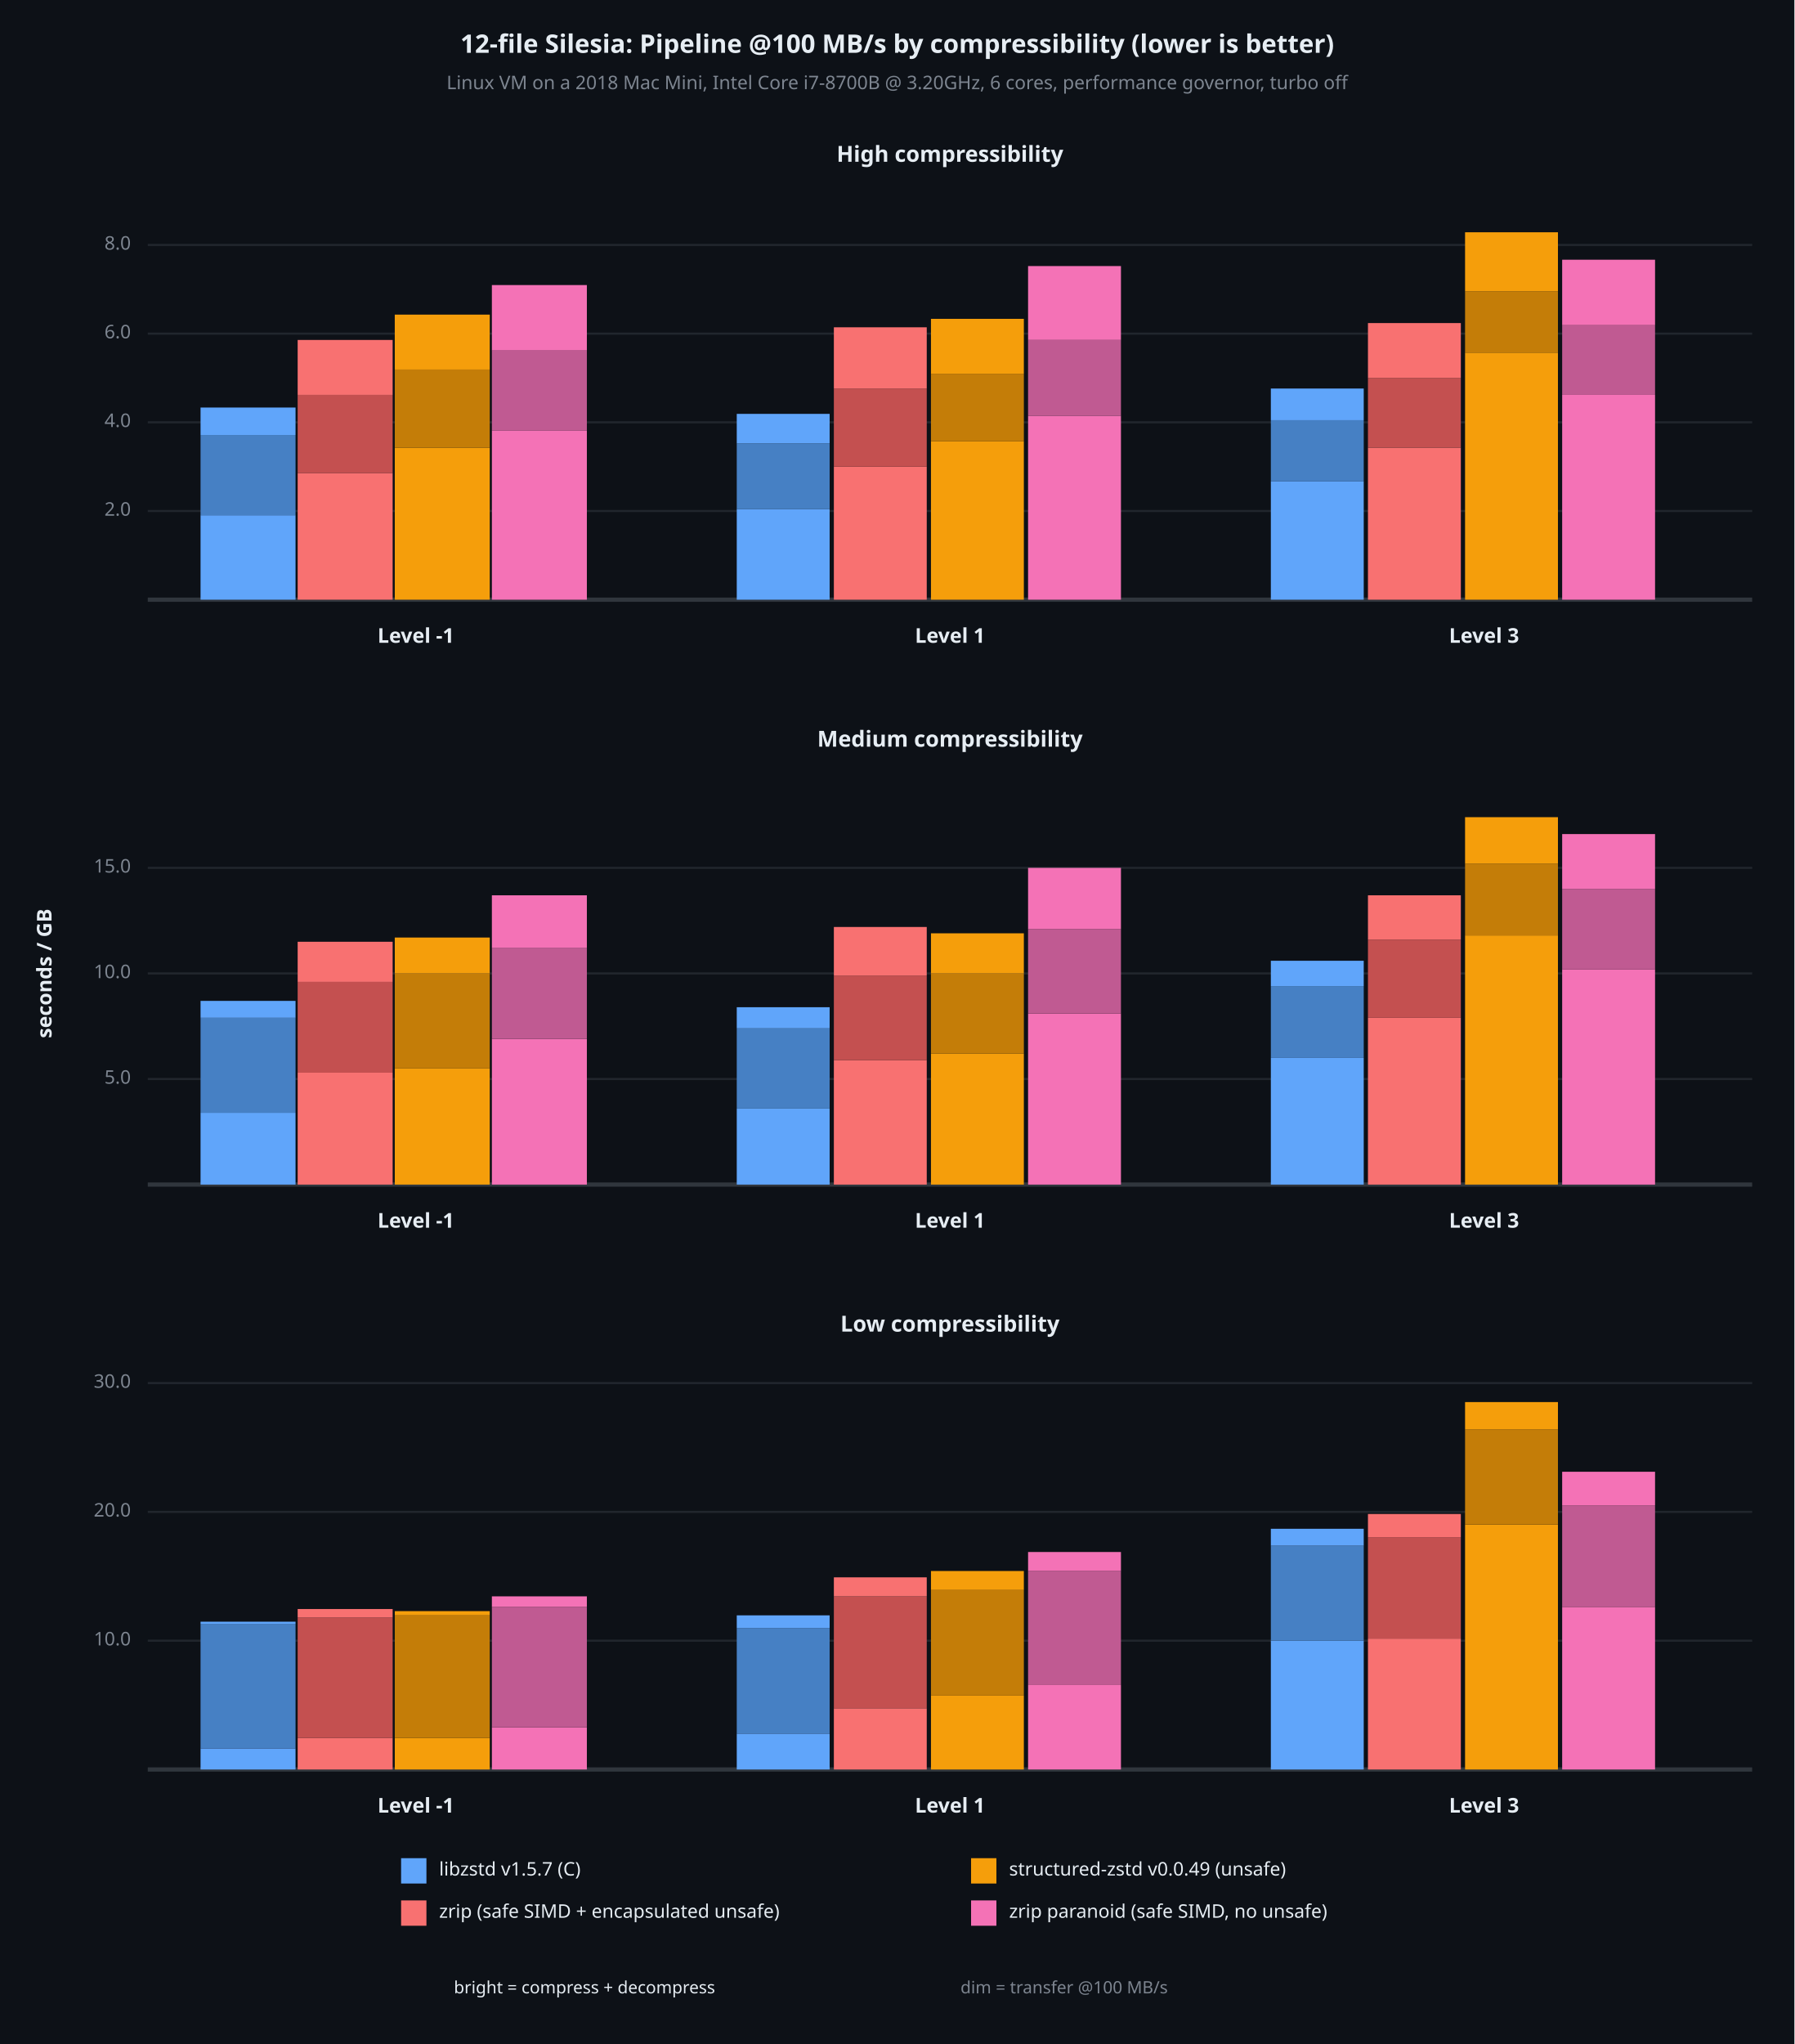
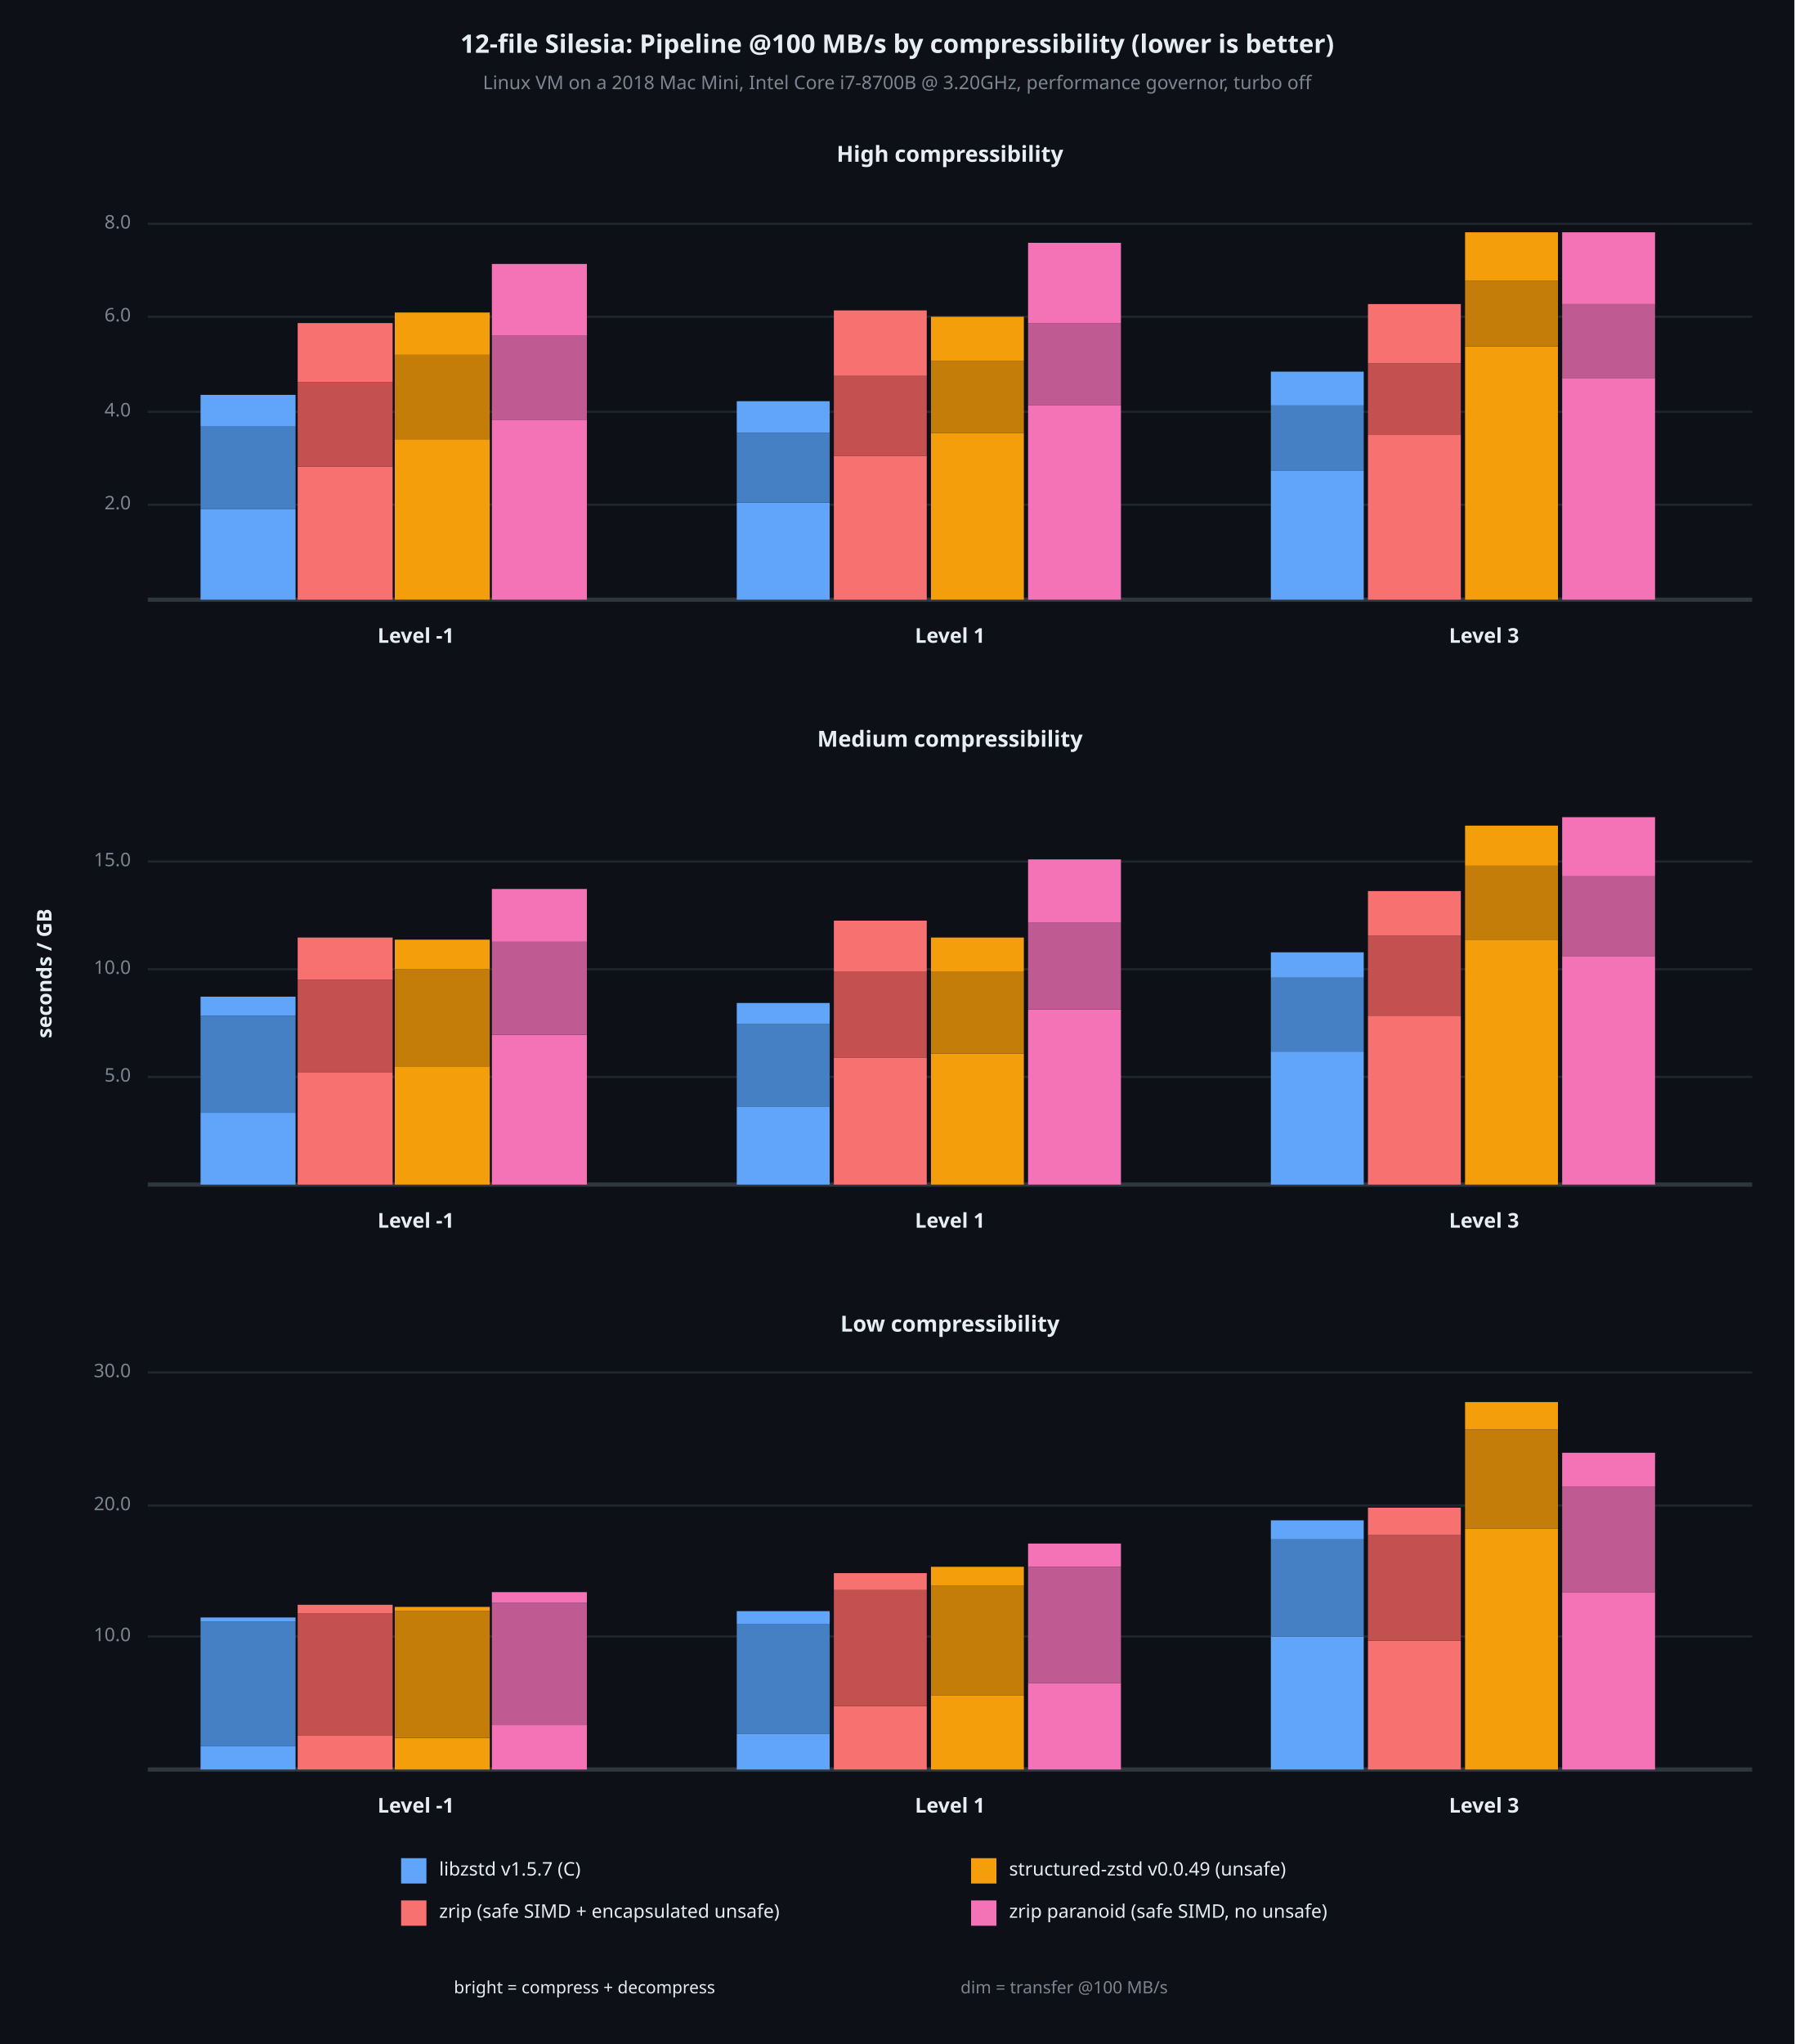
<svg xmlns="http://www.w3.org/2000/svg" viewBox="0 0 850 968" font-family="system-ui, -apple-system, sans-serif">
  <rect x="0" y="0" width="850" height="968" opacity="1" fill="#0D1117" stroke="none" />
  <text x="425" y="22" dy="0.5ex" text-anchor="middle" font-family="sans-serif" font-size="12.097" opacity="1" fill="#E6EDF3" font-weight="bold">
12-file Silesia: Pipeline @100 MB/s by compressibility (lower is better)
</text>
  <text x="425" y="40" dy="0.5ex" text-anchor="middle" font-family="sans-serif" font-size="8.871" opacity="1" fill="#7D8590">
- Linux VM on a 2018 Mac Mini, Intel Core i7-8700B @ 3.20GHz, 6 cores, performance governor, turbo off
+ Linux VM on a 2018 Mac Mini, Intel Core i7-8700B @ 3.20GHz, performance governor, turbo off
</text>
  <text x="22" y="461" dy="0.5ex" text-anchor="middle" font-family="sans-serif" font-size="9.677" opacity="1" fill="#E6EDF3" font-weight="bold" transform="rotate(270, 22, 461)">
seconds / GB
</text>
  <text x="450" y="74" dy="0.5ex" text-anchor="middle" font-family="sans-serif" font-size="10.484" opacity="1" fill="#E6EDF3" font-weight="bold">
High compressibility
</text>
-   <polyline fill="none" opacity="1" stroke="#21262D" stroke-width="1" points="70,242 830,242 " />
-   <text x="62" y="242" dy="0.5ex" text-anchor="end" font-family="sans-serif" font-size="8.871" opacity="1" fill="#7D8590">
+   <polyline fill="none" opacity="1" stroke="#21262D" stroke-width="1" points="70,239 830,239 " />
+   <text x="62" y="239" dy="0.5ex" text-anchor="end" font-family="sans-serif" font-size="8.871" opacity="1" fill="#7D8590">
2.0
</text>
-   <polyline fill="none" opacity="1" stroke="#21262D" stroke-width="1" points="70,200 830,200 " />
-   <text x="62" y="200" dy="0.5ex" text-anchor="end" font-family="sans-serif" font-size="8.871" opacity="1" fill="#7D8590">
+   <polyline fill="none" opacity="1" stroke="#21262D" stroke-width="1" points="70,195 830,195 " />
+   <text x="62" y="195" dy="0.5ex" text-anchor="end" font-family="sans-serif" font-size="8.871" opacity="1" fill="#7D8590">
4.0
</text>
-   <polyline fill="none" opacity="1" stroke="#21262D" stroke-width="1" points="70,158 830,158 " />
-   <text x="62" y="158" dy="0.5ex" text-anchor="end" font-family="sans-serif" font-size="8.871" opacity="1" fill="#7D8590">
+   <polyline fill="none" opacity="1" stroke="#21262D" stroke-width="1" points="70,150 830,150 " />
+   <text x="62" y="150" dy="0.5ex" text-anchor="end" font-family="sans-serif" font-size="8.871" opacity="1" fill="#7D8590">
6.0
</text>
-   <polyline fill="none" opacity="1" stroke="#21262D" stroke-width="1" points="70,116 830,116 " />
-   <text x="62" y="116" dy="0.5ex" text-anchor="end" font-family="sans-serif" font-size="8.871" opacity="1" fill="#7D8590">
+   <polyline fill="none" opacity="1" stroke="#21262D" stroke-width="1" points="70,106 830,106 " />
+   <text x="62" y="106" dy="0.5ex" text-anchor="end" font-family="sans-serif" font-size="8.871" opacity="1" fill="#7D8590">
8.0
</text>
  <polyline fill="none" opacity="1" stroke="#30363D" stroke-width="2" points="70,284 830,284 " />
-   <rect x="95" y="244" width="45" height="40" opacity="1" fill="#60A5FA" stroke="none" />
-   <rect x="95" y="206" width="45" height="38" opacity="1" fill="#4680C4" stroke="none" />
-   <rect x="95" y="193" width="45" height="13" opacity="1" fill="#60A5FA" stroke="none" />
-   <rect x="141" y="224" width="45" height="60" opacity="1" fill="#F87171" stroke="none" />
-   <rect x="141" y="187" width="45" height="37" opacity="1" fill="#C45050" stroke="none" />
-   <rect x="141" y="161" width="45" height="26" opacity="1" fill="#F87171" stroke="none" />
-   <rect x="187" y="212" width="45" height="72" opacity="1" fill="#F59E0B" stroke="none" />
-   <rect x="187" y="175" width="45" height="37" opacity="1" fill="#C47D08" stroke="none" />
-   <rect x="187" y="149" width="45" height="26" opacity="1" fill="#F59E0B" stroke="none" />
-   <rect x="233" y="204" width="45" height="80" opacity="1" fill="#F472B6" stroke="none" />
-   <rect x="233" y="166" width="45" height="38" opacity="1" fill="#C05A92" stroke="none" />
-   <rect x="233" y="135" width="45" height="31" opacity="1" fill="#F472B6" stroke="none" />
+   <rect x="95" y="241" width="45" height="43" opacity="1" fill="#60A5FA" stroke="none" />
+   <rect x="95" y="202" width="45" height="39" opacity="1" fill="#4680C4" stroke="none" />
+   <rect x="95" y="187" width="45" height="15" opacity="1" fill="#60A5FA" stroke="none" />
+   <rect x="141" y="221" width="45" height="63" opacity="1" fill="#F87171" stroke="none" />
+   <rect x="141" y="181" width="45" height="40" opacity="1" fill="#C45050" stroke="none" />
+   <rect x="141" y="153" width="45" height="28" opacity="1" fill="#F87171" stroke="none" />
+   <rect x="187" y="208" width="45" height="76" opacity="1" fill="#F59E0B" stroke="none" />
+   <rect x="187" y="168" width="45" height="40" opacity="1" fill="#C47D08" stroke="none" />
+   <rect x="187" y="148" width="45" height="20" opacity="1" fill="#F59E0B" stroke="none" />
+   <rect x="233" y="199" width="45" height="85" opacity="1" fill="#F472B6" stroke="none" />
+   <rect x="233" y="159" width="45" height="40" opacity="1" fill="#C05A92" stroke="none" />
+   <rect x="233" y="125" width="45" height="34" opacity="1" fill="#F472B6" stroke="none" />
  <text x="197" y="302" dy="0.5ex" text-anchor="middle" font-family="sans-serif" font-size="9.677" opacity="1" fill="#E6EDF3" font-weight="bold">
Level -1
</text>
-   <rect x="349" y="241" width="44" height="43" opacity="1" fill="#60A5FA" stroke="none" />
-   <rect x="349" y="210" width="44" height="31" opacity="1" fill="#4680C4" stroke="none" />
-   <rect x="349" y="196" width="44" height="14" opacity="1" fill="#60A5FA" stroke="none" />
-   <rect x="395" y="221" width="44" height="63" opacity="1" fill="#F87171" stroke="none" />
-   <rect x="395" y="184" width="44" height="37" opacity="1" fill="#C45050" stroke="none" />
-   <rect x="395" y="155" width="44" height="29" opacity="1" fill="#F87171" stroke="none" />
-   <rect x="441" y="209" width="44" height="75" opacity="1" fill="#F59E0B" stroke="none" />
-   <rect x="441" y="177" width="44" height="32" opacity="1" fill="#C47D08" stroke="none" />
-   <rect x="441" y="151" width="44" height="26" opacity="1" fill="#F59E0B" stroke="none" />
-   <rect x="487" y="197" width="44" height="87" opacity="1" fill="#F472B6" stroke="none" />
-   <rect x="487" y="161" width="44" height="36" opacity="1" fill="#C05A92" stroke="none" />
-   <rect x="487" y="126" width="44" height="35" opacity="1" fill="#F472B6" stroke="none" />
+   <rect x="349" y="238" width="44" height="46" opacity="1" fill="#60A5FA" stroke="none" />
+   <rect x="349" y="205" width="44" height="33" opacity="1" fill="#4680C4" stroke="none" />
+   <rect x="349" y="190" width="44" height="15" opacity="1" fill="#60A5FA" stroke="none" />
+   <rect x="395" y="216" width="44" height="68" opacity="1" fill="#F87171" stroke="none" />
+   <rect x="395" y="178" width="44" height="38" opacity="1" fill="#C45050" stroke="none" />
+   <rect x="395" y="147" width="44" height="31" opacity="1" fill="#F87171" stroke="none" />
+   <rect x="441" y="205" width="44" height="79" opacity="1" fill="#F59E0B" stroke="none" />
+   <rect x="441" y="171" width="44" height="34" opacity="1" fill="#C47D08" stroke="none" />
+   <rect x="441" y="150" width="44" height="21" opacity="1" fill="#F59E0B" stroke="none" />
+   <rect x="487" y="192" width="44" height="92" opacity="1" fill="#F472B6" stroke="none" />
+   <rect x="487" y="153" width="44" height="39" opacity="1" fill="#C05A92" stroke="none" />
+   <rect x="487" y="115" width="44" height="38" opacity="1" fill="#F472B6" stroke="none" />
  <text x="450" y="302" dy="0.5ex" text-anchor="middle" font-family="sans-serif" font-size="9.677" opacity="1" fill="#E6EDF3" font-weight="bold">
Level 1
</text>
-   <rect x="602" y="228" width="44" height="56" opacity="1" fill="#60A5FA" stroke="none" />
-   <rect x="602" y="199" width="44" height="29" opacity="1" fill="#4680C4" stroke="none" />
-   <rect x="602" y="184" width="44" height="15" opacity="1" fill="#60A5FA" stroke="none" />
-   <rect x="648" y="212" width="44" height="72" opacity="1" fill="#F87171" stroke="none" />
-   <rect x="648" y="179" width="44" height="33" opacity="1" fill="#C45050" stroke="none" />
-   <rect x="648" y="153" width="44" height="26" opacity="1" fill="#F87171" stroke="none" />
-   <rect x="694" y="167" width="44" height="117" opacity="1" fill="#F59E0B" stroke="none" />
-   <rect x="694" y="138" width="44" height="29" opacity="1" fill="#C47D08" stroke="none" />
-   <rect x="694" y="110" width="44" height="28" opacity="1" fill="#F59E0B" stroke="none" />
-   <rect x="740" y="187" width="44" height="97" opacity="1" fill="#F472B6" stroke="none" />
-   <rect x="740" y="154" width="44" height="33" opacity="1" fill="#C05A92" stroke="none" />
-   <rect x="740" y="123" width="44" height="31" opacity="1" fill="#F472B6" stroke="none" />
+   <rect x="602" y="223" width="44" height="61" opacity="1" fill="#60A5FA" stroke="none" />
+   <rect x="602" y="192" width="44" height="31" opacity="1" fill="#4680C4" stroke="none" />
+   <rect x="602" y="176" width="44" height="16" opacity="1" fill="#60A5FA" stroke="none" />
+   <rect x="648" y="206" width="44" height="78" opacity="1" fill="#F87171" stroke="none" />
+   <rect x="648" y="172" width="44" height="34" opacity="1" fill="#C45050" stroke="none" />
+   <rect x="648" y="144" width="44" height="28" opacity="1" fill="#F87171" stroke="none" />
+   <rect x="694" y="164" width="44" height="120" opacity="1" fill="#F59E0B" stroke="none" />
+   <rect x="694" y="133" width="44" height="31" opacity="1" fill="#C47D08" stroke="none" />
+   <rect x="694" y="110" width="44" height="23" opacity="1" fill="#F59E0B" stroke="none" />
+   <rect x="740" y="179" width="44" height="105" opacity="1" fill="#F472B6" stroke="none" />
+   <rect x="740" y="144" width="44" height="35" opacity="1" fill="#C05A92" stroke="none" />
+   <rect x="740" y="110" width="44" height="34" opacity="1" fill="#F472B6" stroke="none" />
  <text x="703" y="302" dy="0.5ex" text-anchor="middle" font-family="sans-serif" font-size="9.677" opacity="1" fill="#E6EDF3" font-weight="bold">
Level 3
</text>
  <text x="450" y="351" dy="0.5ex" text-anchor="middle" font-family="sans-serif" font-size="10.484" opacity="1" fill="#E6EDF3" font-weight="bold">
Medium compressibility
</text>
-   <polyline fill="none" opacity="1" stroke="#21262D" stroke-width="1" points="70,511 830,511 " />
-   <text x="62" y="511" dy="0.5ex" text-anchor="end" font-family="sans-serif" font-size="8.871" opacity="1" fill="#7D8590">
+   <polyline fill="none" opacity="1" stroke="#21262D" stroke-width="1" points="70,510 830,510 " />
+   <text x="62" y="510" dy="0.5ex" text-anchor="end" font-family="sans-serif" font-size="8.871" opacity="1" fill="#7D8590">
5.0
</text>
-   <polyline fill="none" opacity="1" stroke="#21262D" stroke-width="1" points="70,461 830,461 " />
-   <text x="62" y="461" dy="0.5ex" text-anchor="end" font-family="sans-serif" font-size="8.871" opacity="1" fill="#7D8590">
+   <polyline fill="none" opacity="1" stroke="#21262D" stroke-width="1" points="70,459 830,459 " />
+   <text x="62" y="459" dy="0.5ex" text-anchor="end" font-family="sans-serif" font-size="8.871" opacity="1" fill="#7D8590">
10.0
</text>
-   <polyline fill="none" opacity="1" stroke="#21262D" stroke-width="1" points="70,411 830,411 " />
-   <text x="62" y="411" dy="0.5ex" text-anchor="end" font-family="sans-serif" font-size="8.871" opacity="1" fill="#7D8590">
+   <polyline fill="none" opacity="1" stroke="#21262D" stroke-width="1" points="70,408 830,408 " />
+   <text x="62" y="408" dy="0.5ex" text-anchor="end" font-family="sans-serif" font-size="8.871" opacity="1" fill="#7D8590">
15.0
</text>
  <polyline fill="none" opacity="1" stroke="#30363D" stroke-width="2" points="70,561 830,561 " />
  <rect x="95" y="527" width="45" height="34" opacity="1" fill="#60A5FA" stroke="none" />
-   <rect x="95" y="482" width="45" height="45" opacity="1" fill="#4680C4" stroke="none" />
-   <rect x="95" y="474" width="45" height="8" opacity="1" fill="#60A5FA" stroke="none" />
+   <rect x="95" y="481" width="45" height="46" opacity="1" fill="#4680C4" stroke="none" />
+   <rect x="95" y="472" width="45" height="9" opacity="1" fill="#60A5FA" stroke="none" />
  <rect x="141" y="508" width="45" height="53" opacity="1" fill="#F87171" stroke="none" />
-   <rect x="141" y="465" width="45" height="43" opacity="1" fill="#C45050" stroke="none" />
-   <rect x="141" y="446" width="45" height="19" opacity="1" fill="#F87171" stroke="none" />
-   <rect x="187" y="506" width="45" height="55" opacity="1" fill="#F59E0B" stroke="none" />
-   <rect x="187" y="461" width="45" height="45" opacity="1" fill="#C47D08" stroke="none" />
-   <rect x="187" y="444" width="45" height="17" opacity="1" fill="#F59E0B" stroke="none" />
-   <rect x="233" y="492" width="45" height="69" opacity="1" fill="#F472B6" stroke="none" />
-   <rect x="233" y="449" width="45" height="43" opacity="1" fill="#C05A92" stroke="none" />
-   <rect x="233" y="424" width="45" height="25" opacity="1" fill="#F472B6" stroke="none" />
+   <rect x="141" y="464" width="45" height="44" opacity="1" fill="#C45050" stroke="none" />
+   <rect x="141" y="444" width="45" height="20" opacity="1" fill="#F87171" stroke="none" />
+   <rect x="187" y="505" width="45" height="56" opacity="1" fill="#F59E0B" stroke="none" />
+   <rect x="187" y="459" width="45" height="46" opacity="1" fill="#C47D08" stroke="none" />
+   <rect x="187" y="445" width="45" height="14" opacity="1" fill="#F59E0B" stroke="none" />
+   <rect x="233" y="490" width="45" height="71" opacity="1" fill="#F472B6" stroke="none" />
+   <rect x="233" y="446" width="45" height="44" opacity="1" fill="#C05A92" stroke="none" />
+   <rect x="233" y="421" width="45" height="25" opacity="1" fill="#F472B6" stroke="none" />
  <text x="197" y="579" dy="0.5ex" text-anchor="middle" font-family="sans-serif" font-size="9.677" opacity="1" fill="#E6EDF3" font-weight="bold">
Level -1
</text>
-   <rect x="349" y="525" width="44" height="36" opacity="1" fill="#60A5FA" stroke="none" />
-   <rect x="349" y="487" width="44" height="38" opacity="1" fill="#4680C4" stroke="none" />
-   <rect x="349" y="477" width="44" height="10" opacity="1" fill="#60A5FA" stroke="none" />
-   <rect x="395" y="502" width="44" height="59" opacity="1" fill="#F87171" stroke="none" />
-   <rect x="395" y="462" width="44" height="40" opacity="1" fill="#C45050" stroke="none" />
-   <rect x="395" y="439" width="44" height="23" opacity="1" fill="#F87171" stroke="none" />
+   <rect x="349" y="524" width="44" height="37" opacity="1" fill="#60A5FA" stroke="none" />
+   <rect x="349" y="485" width="44" height="39" opacity="1" fill="#4680C4" stroke="none" />
+   <rect x="349" y="475" width="44" height="10" opacity="1" fill="#60A5FA" stroke="none" />
+   <rect x="395" y="501" width="44" height="60" opacity="1" fill="#F87171" stroke="none" />
+   <rect x="395" y="460" width="44" height="41" opacity="1" fill="#C45050" stroke="none" />
+   <rect x="395" y="436" width="44" height="24" opacity="1" fill="#F87171" stroke="none" />
  <rect x="441" y="499" width="44" height="62" opacity="1" fill="#F59E0B" stroke="none" />
-   <rect x="441" y="461" width="44" height="38" opacity="1" fill="#C47D08" stroke="none" />
-   <rect x="441" y="442" width="44" height="19" opacity="1" fill="#F59E0B" stroke="none" />
-   <rect x="487" y="480" width="44" height="81" opacity="1" fill="#F472B6" stroke="none" />
-   <rect x="487" y="440" width="44" height="40" opacity="1" fill="#C05A92" stroke="none" />
-   <rect x="487" y="411" width="44" height="29" opacity="1" fill="#F472B6" stroke="none" />
+   <rect x="441" y="460" width="44" height="39" opacity="1" fill="#C47D08" stroke="none" />
+   <rect x="441" y="444" width="44" height="16" opacity="1" fill="#F59E0B" stroke="none" />
+   <rect x="487" y="478" width="44" height="83" opacity="1" fill="#F472B6" stroke="none" />
+   <rect x="487" y="437" width="44" height="41" opacity="1" fill="#C05A92" stroke="none" />
+   <rect x="487" y="407" width="44" height="30" opacity="1" fill="#F472B6" stroke="none" />
  <text x="450" y="579" dy="0.5ex" text-anchor="middle" font-family="sans-serif" font-size="9.677" opacity="1" fill="#E6EDF3" font-weight="bold">
Level 1
</text>
-   <rect x="602" y="501" width="44" height="60" opacity="1" fill="#60A5FA" stroke="none" />
-   <rect x="602" y="467" width="44" height="34" opacity="1" fill="#4680C4" stroke="none" />
-   <rect x="602" y="455" width="44" height="12" opacity="1" fill="#60A5FA" stroke="none" />
-   <rect x="648" y="482" width="44" height="79" opacity="1" fill="#F87171" stroke="none" />
-   <rect x="648" y="445" width="44" height="37" opacity="1" fill="#C45050" stroke="none" />
-   <rect x="648" y="424" width="44" height="21" opacity="1" fill="#F87171" stroke="none" />
-   <rect x="694" y="443" width="44" height="118" opacity="1" fill="#F59E0B" stroke="none" />
-   <rect x="694" y="409" width="44" height="34" opacity="1" fill="#C47D08" stroke="none" />
-   <rect x="694" y="387" width="44" height="22" opacity="1" fill="#F59E0B" stroke="none" />
-   <rect x="740" y="459" width="44" height="102" opacity="1" fill="#F472B6" stroke="none" />
-   <rect x="740" y="421" width="44" height="38" opacity="1" fill="#C05A92" stroke="none" />
-   <rect x="740" y="395" width="44" height="26" opacity="1" fill="#F472B6" stroke="none" />
+   <rect x="602" y="498" width="44" height="63" opacity="1" fill="#60A5FA" stroke="none" />
+   <rect x="602" y="463" width="44" height="35" opacity="1" fill="#4680C4" stroke="none" />
+   <rect x="602" y="451" width="44" height="12" opacity="1" fill="#60A5FA" stroke="none" />
+   <rect x="648" y="481" width="44" height="80" opacity="1" fill="#F87171" stroke="none" />
+   <rect x="648" y="443" width="44" height="38" opacity="1" fill="#C45050" stroke="none" />
+   <rect x="648" y="422" width="44" height="21" opacity="1" fill="#F87171" stroke="none" />
+   <rect x="694" y="445" width="44" height="116" opacity="1" fill="#F59E0B" stroke="none" />
+   <rect x="694" y="410" width="44" height="35" opacity="1" fill="#C47D08" stroke="none" />
+   <rect x="694" y="391" width="44" height="19" opacity="1" fill="#F59E0B" stroke="none" />
+   <rect x="740" y="453" width="44" height="108" opacity="1" fill="#F472B6" stroke="none" />
+   <rect x="740" y="415" width="44" height="38" opacity="1" fill="#C05A92" stroke="none" />
+   <rect x="740" y="387" width="44" height="28" opacity="1" fill="#F472B6" stroke="none" />
  <text x="703" y="579" dy="0.5ex" text-anchor="middle" font-family="sans-serif" font-size="9.677" opacity="1" fill="#E6EDF3" font-weight="bold">
Level 3
</text>
  <text x="450" y="628" dy="0.5ex" text-anchor="middle" font-family="sans-serif" font-size="10.484" opacity="1" fill="#E6EDF3" font-weight="bold">
Low compressibility
</text>
-   <polyline fill="none" opacity="1" stroke="#21262D" stroke-width="1" points="70,777 830,777 " />
-   <text x="62" y="777" dy="0.5ex" text-anchor="end" font-family="sans-serif" font-size="8.871" opacity="1" fill="#7D8590">
+   <polyline fill="none" opacity="1" stroke="#21262D" stroke-width="1" points="70,775 830,775 " />
+   <text x="62" y="775" dy="0.5ex" text-anchor="end" font-family="sans-serif" font-size="8.871" opacity="1" fill="#7D8590">
10.0
</text>
-   <polyline fill="none" opacity="1" stroke="#21262D" stroke-width="1" points="70,716 830,716 " />
-   <text x="62" y="716" dy="0.5ex" text-anchor="end" font-family="sans-serif" font-size="8.871" opacity="1" fill="#7D8590">
+   <polyline fill="none" opacity="1" stroke="#21262D" stroke-width="1" points="70,713 830,713 " />
+   <text x="62" y="713" dy="0.5ex" text-anchor="end" font-family="sans-serif" font-size="8.871" opacity="1" fill="#7D8590">
20.0
</text>
-   <polyline fill="none" opacity="1" stroke="#21262D" stroke-width="1" points="70,655 830,655 " />
-   <text x="62" y="655" dy="0.5ex" text-anchor="end" font-family="sans-serif" font-size="8.871" opacity="1" fill="#7D8590">
+   <polyline fill="none" opacity="1" stroke="#21262D" stroke-width="1" points="70,650 830,650 " />
+   <text x="62" y="650" dy="0.5ex" text-anchor="end" font-family="sans-serif" font-size="8.871" opacity="1" fill="#7D8590">
30.0
</text>
  <polyline fill="none" opacity="1" stroke="#30363D" stroke-width="2" points="70,838 830,838 " />
-   <rect x="95" y="828" width="45" height="10" opacity="1" fill="#60A5FA" stroke="none" />
-   <rect x="95" y="769" width="45" height="59" opacity="1" fill="#4680C4" stroke="none" />
-   <rect x="95" y="768" width="45" height="1" opacity="1" fill="#60A5FA" stroke="none" />
-   <rect x="141" y="823" width="45" height="15" opacity="1" fill="#F87171" stroke="none" />
-   <rect x="141" y="766" width="45" height="57" opacity="1" fill="#C45050" stroke="none" />
-   <rect x="141" y="762" width="45" height="4" opacity="1" fill="#F87171" stroke="none" />
+   <rect x="95" y="827" width="45" height="11" opacity="1" fill="#60A5FA" stroke="none" />
+   <rect x="95" y="768" width="45" height="59" opacity="1" fill="#4680C4" stroke="none" />
+   <rect x="95" y="766" width="45" height="2" opacity="1" fill="#60A5FA" stroke="none" />
+   <rect x="141" y="822" width="45" height="16" opacity="1" fill="#F87171" stroke="none" />
+   <rect x="141" y="764" width="45" height="58" opacity="1" fill="#C45050" stroke="none" />
+   <rect x="141" y="760" width="45" height="4" opacity="1" fill="#F87171" stroke="none" />
  <rect x="187" y="823" width="45" height="15" opacity="1" fill="#F59E0B" stroke="none" />
-   <rect x="187" y="765" width="45" height="58" opacity="1" fill="#C47D08" stroke="none" />
-   <rect x="187" y="763" width="45" height="2" opacity="1" fill="#F59E0B" stroke="none" />
-   <rect x="233" y="818" width="45" height="20" opacity="1" fill="#F472B6" stroke="none" />
-   <rect x="233" y="761" width="45" height="57" opacity="1" fill="#C05A92" stroke="none" />
-   <rect x="233" y="756" width="45" height="5" opacity="1" fill="#F472B6" stroke="none" />
+   <rect x="187" y="763" width="45" height="60" opacity="1" fill="#C47D08" stroke="none" />
+   <rect x="187" y="761" width="45" height="2" opacity="1" fill="#F59E0B" stroke="none" />
+   <rect x="233" y="817" width="45" height="21" opacity="1" fill="#F472B6" stroke="none" />
+   <rect x="233" y="759" width="45" height="58" opacity="1" fill="#C05A92" stroke="none" />
+   <rect x="233" y="754" width="45" height="5" opacity="1" fill="#F472B6" stroke="none" />
  <text x="197" y="856" dy="0.5ex" text-anchor="middle" font-family="sans-serif" font-size="9.677" opacity="1" fill="#E6EDF3" font-weight="bold">
Level -1
</text>
  <rect x="349" y="821" width="44" height="17" opacity="1" fill="#60A5FA" stroke="none" />
-   <rect x="349" y="771" width="44" height="50" opacity="1" fill="#4680C4" stroke="none" />
-   <rect x="349" y="765" width="44" height="6" opacity="1" fill="#60A5FA" stroke="none" />
-   <rect x="395" y="809" width="44" height="29" opacity="1" fill="#F87171" stroke="none" />
-   <rect x="395" y="756" width="44" height="53" opacity="1" fill="#C45050" stroke="none" />
-   <rect x="395" y="747" width="44" height="9" opacity="1" fill="#F87171" stroke="none" />
+   <rect x="349" y="769" width="44" height="52" opacity="1" fill="#4680C4" stroke="none" />
+   <rect x="349" y="763" width="44" height="6" opacity="1" fill="#60A5FA" stroke="none" />
+   <rect x="395" y="808" width="44" height="30" opacity="1" fill="#F87171" stroke="none" />
+   <rect x="395" y="753" width="44" height="55" opacity="1" fill="#C45050" stroke="none" />
+   <rect x="395" y="745" width="44" height="8" opacity="1" fill="#F87171" stroke="none" />
  <rect x="441" y="803" width="44" height="35" opacity="1" fill="#F59E0B" stroke="none" />
-   <rect x="441" y="753" width="44" height="50" opacity="1" fill="#C47D08" stroke="none" />
-   <rect x="441" y="744" width="44" height="9" opacity="1" fill="#F59E0B" stroke="none" />
-   <rect x="487" y="798" width="44" height="40" opacity="1" fill="#F472B6" stroke="none" />
-   <rect x="487" y="744" width="44" height="54" opacity="1" fill="#C05A92" stroke="none" />
-   <rect x="487" y="735" width="44" height="9" opacity="1" fill="#F472B6" stroke="none" />
+   <rect x="441" y="751" width="44" height="52" opacity="1" fill="#C47D08" stroke="none" />
+   <rect x="441" y="742" width="44" height="9" opacity="1" fill="#F59E0B" stroke="none" />
+   <rect x="487" y="797" width="44" height="41" opacity="1" fill="#F472B6" stroke="none" />
+   <rect x="487" y="742" width="44" height="55" opacity="1" fill="#C05A92" stroke="none" />
+   <rect x="487" y="731" width="44" height="11" opacity="1" fill="#F472B6" stroke="none" />
  <text x="450" y="856" dy="0.5ex" text-anchor="middle" font-family="sans-serif" font-size="9.677" opacity="1" fill="#E6EDF3" font-weight="bold">
Level 1
</text>
-   <rect x="602" y="777" width="44" height="61" opacity="1" fill="#60A5FA" stroke="none" />
-   <rect x="602" y="732" width="44" height="45" opacity="1" fill="#4680C4" stroke="none" />
-   <rect x="602" y="724" width="44" height="8" opacity="1" fill="#60A5FA" stroke="none" />
-   <rect x="648" y="776" width="44" height="62" opacity="1" fill="#F87171" stroke="none" />
-   <rect x="648" y="728" width="44" height="48" opacity="1" fill="#C45050" stroke="none" />
-   <rect x="648" y="717" width="44" height="11" opacity="1" fill="#F87171" stroke="none" />
-   <rect x="694" y="722" width="44" height="116" opacity="1" fill="#F59E0B" stroke="none" />
-   <rect x="694" y="677" width="44" height="45" opacity="1" fill="#C47D08" stroke="none" />
+   <rect x="602" y="775" width="44" height="63" opacity="1" fill="#60A5FA" stroke="none" />
+   <rect x="602" y="729" width="44" height="46" opacity="1" fill="#4680C4" stroke="none" />
+   <rect x="602" y="720" width="44" height="9" opacity="1" fill="#60A5FA" stroke="none" />
+   <rect x="648" y="777" width="44" height="61" opacity="1" fill="#F87171" stroke="none" />
+   <rect x="648" y="727" width="44" height="50" opacity="1" fill="#C45050" stroke="none" />
+   <rect x="648" y="714" width="44" height="13" opacity="1" fill="#F87171" stroke="none" />
+   <rect x="694" y="724" width="44" height="114" opacity="1" fill="#F59E0B" stroke="none" />
+   <rect x="694" y="677" width="44" height="47" opacity="1" fill="#C47D08" stroke="none" />
  <rect x="694" y="664" width="44" height="13" opacity="1" fill="#F59E0B" stroke="none" />
-   <rect x="740" y="761" width="44" height="77" opacity="1" fill="#F472B6" stroke="none" />
-   <rect x="740" y="713" width="44" height="48" opacity="1" fill="#C05A92" stroke="none" />
-   <rect x="740" y="697" width="44" height="16" opacity="1" fill="#F472B6" stroke="none" />
+   <rect x="740" y="754" width="44" height="84" opacity="1" fill="#F472B6" stroke="none" />
+   <rect x="740" y="704" width="44" height="50" opacity="1" fill="#C05A92" stroke="none" />
+   <rect x="740" y="688" width="44" height="16" opacity="1" fill="#F472B6" stroke="none" />
  <text x="703" y="856" dy="0.5ex" text-anchor="middle" font-family="sans-serif" font-size="9.677" opacity="1" fill="#E6EDF3" font-weight="bold">
Level 3
</text>
  <rect x="190" y="880" width="12" height="12" opacity="1" fill="#60A5FA" stroke="none" />
  <text x="208" y="886" dy="0.5ex" text-anchor="start" font-family="sans-serif" font-size="8.871" opacity="1" fill="#E6EDF3">
libzstd v1.5.7 (C)
</text>
  <rect x="190" y="900" width="12" height="12" opacity="1" fill="#F87171" stroke="none" />
  <text x="208" y="906" dy="0.5ex" text-anchor="start" font-family="sans-serif" font-size="8.871" opacity="1" fill="#E6EDF3">
zrip (safe SIMD + encapsulated unsafe)
</text>
  <rect x="460" y="880" width="12" height="12" opacity="1" fill="#F59E0B" stroke="none" />
  <text x="478" y="886" dy="0.5ex" text-anchor="start" font-family="sans-serif" font-size="8.871" opacity="1" fill="#E6EDF3">
structured-zstd v0.0.49 (unsafe)
</text>
  <rect x="460" y="900" width="12" height="12" opacity="1" fill="#F472B6" stroke="none" />
  <text x="478" y="906" dy="0.5ex" text-anchor="start" font-family="sans-serif" font-size="8.871" opacity="1" fill="#E6EDF3">
zrip paranoid (safe SIMD, no unsafe)
</text>
  <text x="215" y="942" dy="0.5ex" text-anchor="start" font-family="sans-serif" font-size="8.065" opacity="1" fill="#E6EDF3">
bright = compress + decompress
</text>
  <text x="455" y="942" dy="0.5ex" text-anchor="start" font-family="sans-serif" font-size="8.065" opacity="1" fill="#7D8590">
dim = transfer @100 MB/s
</text>
</svg>
